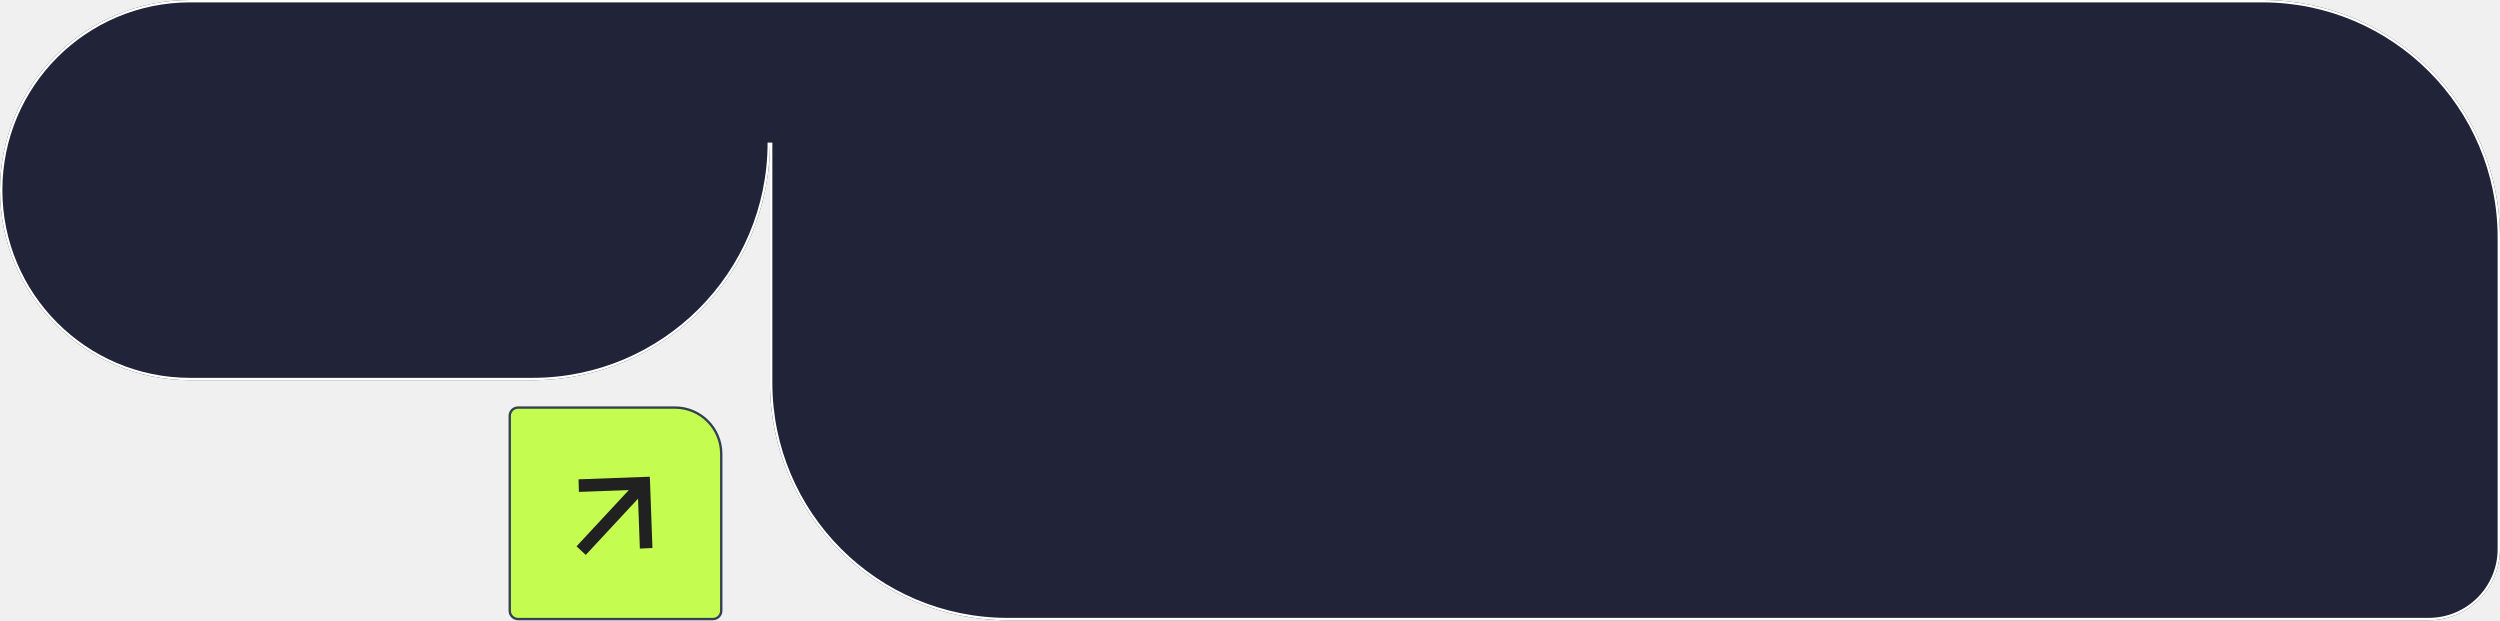
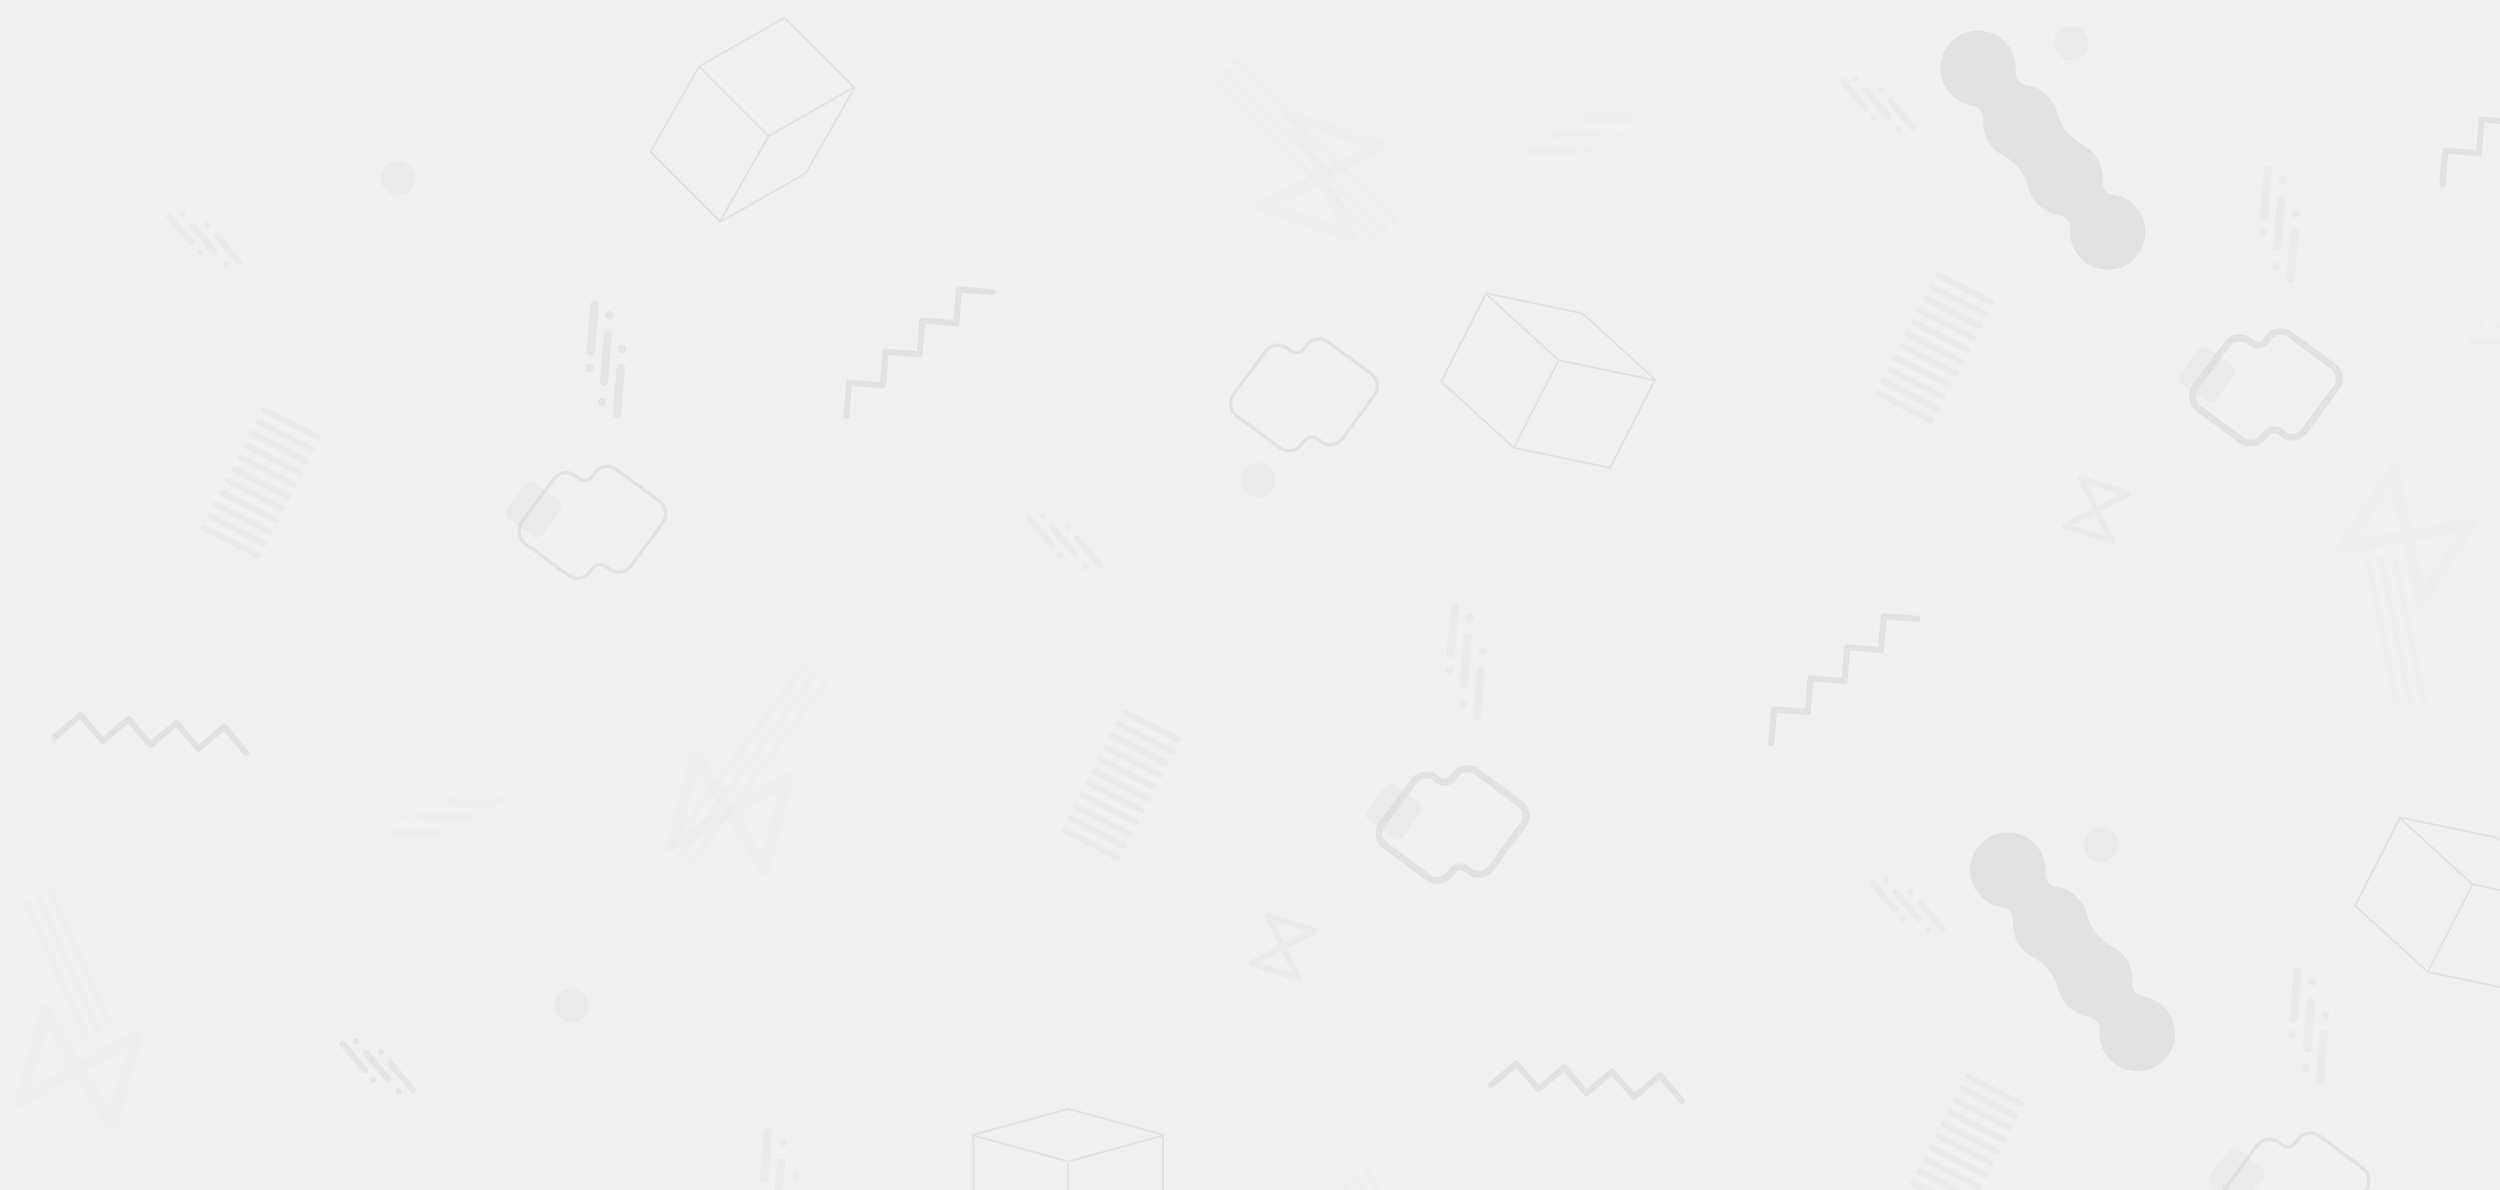
- <svg xmlns="http://www.w3.org/2000/svg" width="1052" height="261" viewBox="0 0 1052 261" fill="none">
-   <mask id="path-1-inside-1_1105_2536" fill="white">
-     <path fill-rule="evenodd" clip-rule="evenodd" d="M80 0C35.817 0 0 35.817 0 80C0 124.183 35.817 160 80 160H224C279.228 160 324 115.228 324 60V161C324 216.228 368.772 261 424 261H1022C1038.57 261 1052 247.569 1052 231V100C1052 44.772 1007.23 0 952 0H324H80Z" />
-   </mask>
-   <path fill-rule="evenodd" clip-rule="evenodd" d="M80 0C35.817 0 0 35.817 0 80C0 124.183 35.817 160 80 160H224C279.228 160 324 115.228 324 60V161C324 216.228 368.772 261 424 261H1022C1038.57 261 1052 247.569 1052 231V100C1052 44.772 1007.23 0 952 0H324H80Z" fill="#212439" />
-   <path d="M1 80C1 36.37 36.37 1 80 1V-1C35.265 -1 -1 35.265 -1 80H1ZM80 159C36.37 159 1 123.63 1 80H-1C-1 124.735 35.265 161 80 161V159ZM224 159H80V161H224V159ZM323 60C323 114.676 278.676 159 224 159V161C279.781 161 325 115.781 325 60H323ZM325 161V60H323V161H325ZM424 260C369.324 260 325 215.676 325 161H323C323 216.781 368.219 262 424 262V260ZM1022 260H424V262H1022V260ZM1051 231C1051 247.016 1038.02 260 1022 260V262C1039.12 262 1053 248.121 1053 231H1051ZM1051 100V231H1053V100H1051ZM952 1C1006.68 1 1051 45.324 1051 100H1053C1053 44.219 1007.78 -1 952 -1V1ZM324 1H952V-1H324V1ZM80 1H324V-1H80V1Z" fill="white" mask="url(#path-1-inside-1_1105_2536)" />
-   <path d="M218 260.5C216.067 260.5 214.5 258.933 214.5 257V175C214.5 173.067 216.067 171.5 218 171.5H284C294.77 171.5 303.5 180.23 303.5 191V257C303.5 258.933 301.933 260.5 300 260.5H218Z" fill="#C4FC50" stroke="#333F52" />
-   <path d="M243.45 201.699L273.45 200.599L274.55 230.599L269.255 230.841L268.485 209.841L246.494 233.506L242.606 229.893L264.597 206.228L243.597 206.998L243.45 201.699Z" fill="#212121" />
+ <svg xmlns="http://www.w3.org/2000/svg" width="1440" height="685" fill="none">
+   <g clip-path="url(#a)">
+     <mask id="b" width="1512" height="851" x="0" y="0" maskUnits="userSpaceOnUse" style="mask-type:luminance">
+       <path fill="#fff" d="M0 0h1512v850.5H0V0Z" />
+     </mask>
+     <g fill="#0F1B1B" fill-opacity=".07" mask="url(#b)">
+       <path d="m571.964 166.567-19.439-1.589a1.747 1.747 0 0 0-1.288.421 1.742 1.742 0 0 0-.625 1.203l-1.449 17.709-17.709-1.448a1.744 1.744 0 0 0-1.288.422c-.349.29-.586.714-.625 1.202l-1.451 17.744-17.744-1.451a1.744 1.744 0 0 0-1.288.422 1.75 1.75 0 0 0-.626 1.202l-1.448 17.709-17.71-1.448a1.743 1.743 0 0 0-1.287.422 1.74 1.74 0 0 0-.625 1.202l-1.59 19.44a1.752 1.752 0 1 0 3.493.286l1.448-17.716 17.716 1.449a1.75 1.75 0 0 0 1.285-.419c.346-.29.582-.713.622-1.2l1.448-17.715 17.716 1.448c.495.041.957-.131 1.302-.436.357-.291.601-.718.642-1.214l1.449-17.715 17.715 1.449a1.75 1.75 0 0 0 1.285-.419c.346-.291.582-.714.622-1.2l1.448-17.715 17.716 1.448a1.752 1.752 0 1 0 .285-3.493ZM1491.23 32.945l-19.44-1.59c-.48-.04-.94.126-1.28.422-.35.29-.59.714-.63 1.202l-1.45 17.71-17.71-1.448c-.49-.04-.94.125-1.29.422-.34.29-.58.714-.62 1.202l-1.45 17.744-17.75-1.451c-.48-.04-.94.125-1.28.421-.35.29-.59.715-.63 1.202l-1.45 17.71-17.71-1.448c-.48-.04-.94.125-1.28.422-.35.29-.59.714-.63 1.202l-1.59 19.44a1.752 1.752 0 1 0 3.49.285l1.45-17.715 17.72 1.448c.48.04.94-.123 1.28-.418.35-.29.58-.714.62-1.2l1.45-17.716 17.72 1.45c.49.04.96-.132 1.3-.437.36-.291.6-.719.64-1.214l1.45-17.715 17.72 1.448c.48.04.94-.124 1.28-.419.35-.29.58-.713.62-1.2l1.45-17.715 17.72 1.449a1.753 1.753 0 1 0 .28-3.493ZM1104.69 354.741l-19.44-1.589c-.49-.04-.94.125-1.29.422-.35.29-.58.714-.62 1.202l-1.45 17.709-17.71-1.448c-.49-.04-.94.125-1.29.422-.35.29-.58.714-.62 1.202l-1.45 17.744-17.75-1.451c-.49-.04-.94.125-1.29.422-.34.29-.58.714-.62 1.202l-1.45 17.709-17.71-1.448c-.49-.04-.94.125-1.29.422-.35.291-.58.715-.62 1.202l-1.59 19.44a1.751 1.751 0 1 0 3.49.286l1.45-17.716 17.71 1.449c.49.04.95-.124 1.29-.419.35-.29.58-.713.62-1.2l1.45-17.715 17.72 1.448c.49.041.95-.131 1.3-.436.35-.291.6-.718.64-1.214l1.45-17.715 17.71 1.449c.49.039.95-.124 1.29-.419.35-.291.58-.714.62-1.2l1.45-17.715 17.71 1.448c.97.079 1.82-.639 1.89-1.603a1.745 1.745 0 0 0-1.6-1.89ZM143.153 432.413l-12.622-14.87a1.744 1.744 0 0 0-1.209-.612 1.748 1.748 0 0 0-1.292.407l-13.547 11.499-11.498-13.547a1.746 1.746 0 0 0-1.209-.612 1.744 1.744 0 0 0-1.292.408l-13.573 11.521-11.521-13.573a1.75 1.75 0 0 0-1.209-.613 1.748 1.748 0 0 0-1.292.408l-13.547 11.499-11.498-13.547a1.747 1.747 0 0 0-1.209-.612 1.744 1.744 0 0 0-1.292.408l-14.87 12.622a1.751 1.751 0 1 0 2.268 2.671l13.55-11.502 11.503 13.551c.316.372.754.579 1.205.612a1.74 1.74 0 0 0 1.288-.408l13.55-11.502 11.504 13.551c.32.378.769.584 1.228.612a1.75 1.75 0 0 0 1.313-.404l13.551-11.503 11.502 13.551c.316.372.754.579 1.205.613.451.039.916-.093 1.288-.409l13.551-11.502 11.503 13.551a1.752 1.752 0 0 0 2.671-2.268ZM970.159 633.084l-12.622-14.87a1.743 1.743 0 0 0-1.209-.613 1.745 1.745 0 0 0-1.292.408l-13.547 11.499-11.498-13.547a1.746 1.746 0 0 0-1.209-.612 1.744 1.744 0 0 0-1.292.408l-13.573 11.52-11.521-13.573a1.752 1.752 0 0 0-1.209-.612 1.744 1.744 0 0 0-1.292.408l-13.547 11.499-11.498-13.547a1.746 1.746 0 0 0-1.209-.612 1.747 1.747 0 0 0-1.292.407l-14.87 12.622a1.752 1.752 0 1 0 2.267 2.672l13.551-11.502L884.8 628.59c.316.372.754.579 1.204.612a1.75 1.75 0 0 0 1.289-.408l13.551-11.503 11.502 13.551c.322.379.77.584 1.229.612.459.048.934-.082 1.313-.404l13.55-11.502 11.503 13.551c.316.372.754.578 1.205.612.45.04.916-.092 1.288-.408l13.551-11.503 11.502 13.552a1.752 1.752 0 0 0 2.672-2.268Z" />
+     </g>
+     <mask id="c" width="1512" height="851" x="0" y="0" maskUnits="userSpaceOnUse" style="mask-type:luminance">
+       <path fill="#fff" d="M0 0h1512v850.5H0V0Z" />
+     </mask>
+     <g fill="#EAEAEA" fill-opacity=".25" mask="url(#c)">
+       <path d="m701.696 44.522 92.228 92.227a1.809 1.809 0 1 1-2.559 2.559l-92.227-92.227a1.809 1.809 0 1 1 2.558-2.56ZM707.099 39.119l92.227 92.227a1.809 1.809 0 1 1-2.559 2.559L704.54 41.678a1.809 1.809 0 1 1 2.559-2.56ZM712.502 33.717l92.227 92.227a1.809 1.809 0 1 1-2.559 2.559l-92.227-92.227a1.809 1.809 0 1 1 2.559-2.56Z" />
+       <path d="m736.132 118.202 23.484-11.908 11.908 23.484-35.392-11.576Zm50.388-33.564-23.483 11.908-11.909-23.484 35.392 11.576Zm-5.024 51.98c.052-.161.078-.324.106-.486.01-.056.03-.111.037-.168.013-.104.005-.206.009-.31.004-.122.015-.243.005-.366-.005-.058-.021-.113-.029-.171a3.372 3.372 0 0 0-.327-1.107l-15.77-31.1L796.5 87.204a3.39 3.39 0 0 0 2.182-2.167 3.401 3.401 0 0 0-2.175-4.29l-51.06-16.7a3.401 3.401 0 0 0-4.29 2.175c-.053.161-.079.324-.107.486-.01.056-.03.11-.037.168-.012.104-.005.206-.008.31-.004.122-.015.243-.006.366.005.058.022.113.029.17.048.377.146.751.328 1.108l15.77 31.1-30.973 15.706a3.384 3.384 0 0 0-2.182 2.167 3.401 3.401 0 0 0 2.175 4.29l51.06 16.7a3.401 3.401 0 0 0 4.29-2.175ZM438.691 491.844l-13.208-22.778 22.779-13.207-9.571 35.985Zm-36.34-48.425 13.207 22.778-22.778 13.208 9.571-35.986Zm52.18 2.1c-.164-.044-.327-.06-.491-.079-.057-.007-.112-.024-.169-.027-.105-.007-.207.005-.31.008-.123.003-.244-.001-.366.015-.058.008-.112.028-.169.039a3.356 3.356 0 0 0-1.087.389l-30.166 17.491-17.419-30.044a3.39 3.39 0 0 0-2.287-2.057 3.402 3.402 0 0 0-4.161 2.413l-13.808 51.917a3.401 3.401 0 0 0 2.412 4.161c.164.043.328.06.491.079.058.006.113.023.17.027.104.006.206-.006.31-.009.122-.003.244.001.366-.015.058-.008.112-.027.169-.038.372-.069.74-.189 1.087-.389l30.166-17.491 17.419 30.043a3.389 3.389 0 0 0 2.286 2.057 3.402 3.402 0 0 0 4.162-2.413l13.808-51.916a3.4 3.4 0 0 0-2.413-4.161Z" />
+       <path d="m395.514 497.02 78.02-104.521a1.809 1.809 0 1 1 2.9 2.165l-78.019 104.521a1.81 1.81 0 0 1-2.901-2.165ZM389.392 492.45l78.02-104.521a1.809 1.809 0 1 1 2.9 2.164l-78.02 104.522a1.81 1.81 0 0 1-2.9-2.165ZM383.269 487.88l78.019-104.522a1.81 1.81 0 0 1 2.901 2.165l-78.02 104.521a1.81 1.81 0 0 1-2.9-2.164ZM845.776 791.545l-59.409-116.114a1.81 1.81 0 0 1 3.222-1.648l59.409 116.113a1.81 1.81 0 0 1-3.222 1.649ZM838.974 795.025l-59.409-116.114a1.81 1.81 0 0 1 3.222-1.648l59.409 116.113a1.81 1.81 0 0 1-3.222 1.649ZM832.172 798.505l-59.409-116.114a1.81 1.81 0 0 1 3.222-1.648l59.409 116.113a1.81 1.81 0 1 1-3.222 1.649ZM1396.01 337.566l-5.27-25.797 25.8-5.272-20.53 31.069Zm-19.04-57.472 5.28 25.797-25.8 5.272 20.52-31.069Zm48.8 18.596c-.14-.094-.29-.161-.44-.231-.05-.025-.1-.058-.15-.08-.1-.04-.2-.06-.3-.091-.11-.035-.23-.078-.35-.102-.05-.011-.11-.009-.17-.017a3.35 3.35 0 0 0-1.15.023l-34.17 6.982-6.95-34.025a3.384 3.384 0 0 0-1.51-2.677 3.41 3.41 0 0 0-4.72.962l-29.61 44.824a3.406 3.406 0 0 0 .97 4.713c.14.093.29.161.44.231.05.024.09.058.15.079.09.04.2.06.29.091.12.036.24.079.36.102.05.011.11.01.17.017.37.053.76.058 1.15-.022l34.17-6.982 6.95 34.024a3.386 3.386 0 0 0 1.51 2.678 3.41 3.41 0 0 0 4.72-.963l29.61-44.824a3.405 3.405 0 0 0-.97-4.712Z" />
+       <path d="m1394.09 404.593-16.88-83.709c-.2-.979.43-1.933 1.41-2.131.98-.198 1.94.436 2.14 1.416l16.88 83.709c.19.979-.44 1.934-1.42 2.131a1.808 1.808 0 0 1-2.13-1.416ZM1386.6 406.104l-16.88-83.709c-.2-.98.43-1.934 1.41-2.132a1.82 1.82 0 0 1 2.14 1.416l16.88 83.709a1.81 1.81 0 0 1-3.55.716ZM1379.11 407.614l-16.88-83.709a1.81 1.81 0 0 1 1.41-2.131c.98-.198 1.94.436 2.14 1.416l16.88 83.708c.19.98-.44 1.935-1.42 2.132a1.81 1.81 0 0 1-2.13-1.416ZM63.426 639.719 50.219 616.94l22.778-13.207-9.571 35.986Zm-36.34-48.426 13.208 22.779-22.779 13.207 9.571-35.986Zm52.18 2.1c-.163-.043-.327-.06-.49-.079-.058-.007-.113-.023-.17-.027-.105-.007-.207.006-.31.009-.122.003-.244-.002-.366.015-.058.008-.112.028-.169.038-.372.07-.74.188-1.087.389l-30.166 17.491-17.42-30.043a3.388 3.388 0 0 0-2.286-2.057 3.4 3.4 0 0 0-4.16 2.412l-13.81 51.917a3.401 3.401 0 0 0 2.414 4.161c.164.044.327.061.49.079.058.007.113.024.17.028.105.006.207-.006.31-.009.122-.003.244.001.366-.015.058-.008.112-.028.17-.039.372-.069.74-.188 1.086-.389l30.166-17.49 17.42 30.042a3.386 3.386 0 0 0 2.286 2.057 3.4 3.4 0 0 0 4.16-2.412l13.81-51.917a3.401 3.401 0 0 0-2.414-4.161Z" />
+       <path d="m61.913 591.49-34.501-77.186a1.81 1.81 0 0 1 3.304-1.477l34.501 77.186a1.81 1.81 0 1 1-3.303 1.477ZM54.938 594.608l-34.502-77.186a1.81 1.81 0 1 1 3.304-1.477l34.502 77.186a1.81 1.81 0 1 1-3.304 1.477ZM47.963 597.726 13.462 520.54a1.81 1.81 0 1 1 3.304-1.477l34.501 77.186a1.81 1.81 0 0 1-3.304 1.477Z" />
+     </g>
+     <mask id="d" width="1512" height="851" x="0" y="0" maskUnits="userSpaceOnUse" style="mask-type:luminance">
+       <path fill="#fff" d="M0 0h1512v850.5H0V0Z" />
+     </mask>
+     <g fill="#0F1B1B" fill-opacity=".07" mask="url(#d)">
+       <path d="m927.105 268.85-54.323-11.312 25.264-49.426 54.323 11.313-25.264 49.425Zm-29.101-61.877-40.787-37.225 54.061 11.258 40.787 37.225-54.061-11.258Zm-26.209 50.062-40.988-37.408 25.265-49.426 40.988 37.409-25.265 49.425Zm81.901-37.778.008-.021a.46.46 0 0 0 .027-.087l.002-.006.001-.011c.003-.016.007-.032.009-.049.013-.012.027-.021.039-.034a.555.555 0 0 0-.036-.783l-41.832-38.178c-.013-.012-.028-.021-.042-.031a.392.392 0 0 0-.032-.025.838.838 0 0 0-.102-.052l-.039-.012c-.017-.005-.033-.012-.05-.016l-55.446-11.546a.552.552 0 0 0-.654.429c-.004.018-.004.036-.006.054l-.02.02c-.007.008-.016.013-.023.021l-.009.012a.56.56 0 0 0-.036.049.586.586 0 0 0-.03.045c-.002.006-.006.01-.009.015l-25.778 50.429c-.004.007-.005.015-.009.023a.553.553 0 0 0 .12.657l41.832 38.178c.006.006.014.01.021.016l.027.021.026.019.035.021.016.01.017.006c.011.006.023.01.034.015l.027.009.046.014.016.005 55.445 11.546a.55.55 0 0 0 .592-.27c.008-.013.018-.024.025-.038l25.777-50.429c.005-.008.007-.017.011-.026ZM375.314 87.365l27.483-48.204 39.25 39.25-27.483 48.204-39.25-39.25Zm67.83-8.643 47.971-27.35-27.35 47.97-47.971 27.351 27.35-47.971Zm-39.565-40.345 48.207-27.485 39.251 39.25-48.208 27.485-39.25-39.25Zm10.736 89.552.018.014c.024.02.048.038.074.053l.005.003.01.005.044.023.021.048c.152.266.49.358.756.207l49.2-28.051c.016-.009.028-.02.042-.03a.472.472 0 0 0 .076-.063c.013-.014.026-.027.038-.042a.343.343 0 0 0 .024-.033c.01-.015.022-.027.03-.043l28.052-49.2a.554.554 0 0 0-.208-.755c-.015-.009-.033-.014-.049-.022a.248.248 0 0 0-.014-.025c-.004-.01-.007-.02-.012-.029l-.009-.012c-.01-.017-.023-.033-.035-.05a.54.54 0 0 0-.034-.041l-.011-.014-40.047-40.047-.02-.016a.551.551 0 0 0-.661-.088l-49.2 28.05-.022.016-.028.019a.544.544 0 0 0-.057.047l-.014.011-.012.014a.887.887 0 0 0-.024.028l-.017.023a.703.703 0 0 0-.028.04l-.009.013-28.051 49.2a.552.552 0 0 0 .075.647l.028.035 40.048 40.047c.006.007.014.011.021.018ZM1453.53 570.78l-54.32-11.313 25.26-49.425 54.33 11.312-25.27 49.426Zm-29.1-61.878-40.79-37.225 54.06 11.258 40.79 37.225-54.06-11.258Zm-26.21 50.062-40.99-37.408 25.27-49.425 40.99 37.408-25.27 49.425Zm81.9-37.777c.01-.007.01-.014.01-.022l.03-.087v-.016c0-.016.01-.033.01-.049.01-.012.03-.022.04-.035a.555.555 0 0 0-.04-.782l-41.83-38.179c-.01-.012-.03-.021-.04-.031l-.03-.024c-.02-.011-.04-.02-.05-.028a.75.75 0 0 0-.09-.036l-.05-.016-55.45-11.547a.548.548 0 0 0-.65.429c-.01.018-.01.036-.01.055-.01.006-.01.013-.02.02-.01.007-.02.013-.02.021-.01.003-.01.008-.01.012-.01.015-.03.032-.04.049l-.03.045c0 .005 0 .009-.01.014l-25.77 50.429c-.01.008-.01.016-.01.023a.547.547 0 0 0 .12.657l41.83 38.179c0 .006.01.01.02.016a.52.52 0 0 0 .03.02c0 .006.01.013.02.019.01.008.03.014.04.021 0 .003.01.007.01.01l.02.007.03.014.03.01c.02.005.03.01.05.013l.01.005 55.45 11.547c.24.05.48-.067.59-.27l.03-.039 25.77-50.428c.01-.009.01-.018.01-.026ZM669.337 710.286l-53.519 14.652V669.43l53.519-14.652v55.508Zm-54.075-41.851-53.26-14.582 53.26-14.581 53.26 14.581-53.26 14.582Zm-.551 56.505-53.523-14.653v-55.508l53.523 14.653v55.508Zm55.731-70.915-.003-.023a.445.445 0 0 0-.015-.09l-.001-.005-.004-.01a.336.336 0 0 0-.014-.048c.006-.017.013-.032.018-.049a.553.553 0 0 0-.387-.68l-54.625-14.955c-.018-.005-.034-.006-.052-.009l-.04-.007c-.019-.002-.038-.002-.057-.002-.019 0-.038 0-.058.002l-.04.007c-.017.003-.034.004-.051.009l-54.625 14.955a.554.554 0 0 0-.388.68c.005.018.013.034.02.05-.004.01-.005.019-.009.028l-.011.029-.002.015a.395.395 0 0 0-.01.06.478.478 0 0 0-.006.053l-.001.018v56.635l.002.024c.002.242.16.464.405.531l54.625 14.955.027.004a.19.19 0 0 0 .033.006l.031.005.041.003.019.002.018-.002c.012-.001.025-.001.037-.003l.028-.003a.678.678 0 0 0 .048-.01l.016-.002 54.624-14.955a.553.553 0 0 0 .405-.51c.001-.015.004-.03.004-.045v-56.635l-.002-.028Z" />
+     </g>
+     <mask id="e" width="1512" height="851" x="0" y="0" maskUnits="userSpaceOnUse" style="mask-type:luminance">
+       <path fill="#fff" d="M0 0h1512v850.5H0V0Z" />
+     </mask>
+     <g fill="#EAEAEA" fill-opacity=".25" mask="url(#e)">
+       <path d="M913.131 66.253h27.64c.999 0 1.809.81 1.809 1.81v1.141c0 1-.81 1.81-1.809 1.81h-27.64a1.81 1.81 0 0 1-1.809-1.81v-1.141c0-1 .81-1.81 1.809-1.81ZM895.146 75.246h27.639c.999 0 1.809.81 1.809 1.81v1.141c0 1-.81 1.81-1.809 1.81h-27.639c-1 0-1.81-.81-1.81-1.81v-1.141c0-1 .81-1.81 1.81-1.81ZM878.483 84.239h27.639c.999 0 1.809.81 1.809 1.81v1.141c0 1-.81 1.81-1.809 1.81h-27.639c-1 0-1.81-.81-1.81-1.81V86.05c0-1 .81-1.81 1.81-1.81ZM931.769 77.627a2.38 2.38 0 1 1 4.76-.001 2.38 2.38 0 0 1-4.76.001ZM912.813 86.62a2.38 2.38 0 1 1 4.762 0 2.38 2.38 0 0 1-4.762 0ZM900.301 68.634a2.38 2.38 0 1 1 4.762 0 2.38 2.38 0 0 1-4.762 0ZM881.61 77.627a2.38 2.38 0 1 1 4.762 0 2.38 2.38 0 0 1-4.762 0ZM1440.05 185.574h27.64c1 0 1.81.81 1.81 1.81v1.142a1.81 1.81 0 0 1-1.81 1.809h-27.64c-1 0-1.81-.81-1.81-1.809v-1.142c0-.999.81-1.81 1.81-1.81ZM1423.39 194.567h27.64c1 0 1.81.81 1.81 1.81v1.141c0 1-.81 1.81-1.81 1.81h-27.64c-1 0-1.81-.81-1.81-1.81v-1.141c0-1 .81-1.81 1.81-1.81ZM1426.52 187.955a2.377 2.377 0 0 1 2.38-2.381c1.31 0 2.38 1.066 2.38 2.381a2.383 2.383 0 0 1-2.38 2.381 2.377 2.377 0 0 1-2.38-2.381ZM260.492 458.95h27.639a1.81 1.81 0 0 1 1.809 1.81v1.142a1.81 1.81 0 0 1-1.809 1.809h-27.639c-1 0-1.81-.81-1.81-1.809v-1.142c0-.999.81-1.81 1.81-1.81ZM242.506 467.943h27.64c.999 0 1.809.81 1.809 1.81v1.141c0 1-.81 1.81-1.809 1.81h-27.64a1.81 1.81 0 0 1-1.809-1.81v-1.141c0-1 .81-1.81 1.809-1.81ZM225.843 476.936h27.64c.999 0 1.809.81 1.809 1.809v1.142c0 1-.81 1.81-1.809 1.81h-27.64a1.81 1.81 0 0 1-1.809-1.81v-1.142c0-.999.81-1.809 1.809-1.809ZM279.129 470.323a2.38 2.38 0 1 1 4.762.002 2.38 2.38 0 0 1-4.762-.002ZM260.174 479.316a2.38 2.38 0 1 1 4.76 0 2.38 2.38 0 0 1-4.76 0ZM247.662 461.331a2.38 2.38 0 1 1 4.762 0 2.38 2.38 0 0 1-4.762 0ZM228.971 470.323a2.38 2.38 0 1 1 4.761.001 2.38 2.38 0 0 1-4.761-.001Z" />
+     </g>
+     <mask id="f" width="1512" height="851" x="0" y="0" maskUnits="userSpaceOnUse" style="mask-type:luminance">
+       <path fill="#fff" d="M0 0h1512v850.5H0V0Z" />
+     </mask>
+     <g mask="url(#f)">
+       <path fill="#D9D9D9" fill-opacity=".25" d="M182.342 253.541 151.547 237.8a1.81 1.81 0 1 1 1.648-3.222l30.794 15.741a1.81 1.81 0 1 1-1.647 3.222ZM178.864 260.344l-30.794-15.741a1.81 1.81 0 1 1 1.647-3.222l30.795 15.741a1.81 1.81 0 1 1-1.648 3.222ZM175.387 267.148l-30.794-15.742a1.808 1.808 0 1 1 1.647-3.222l30.795 15.741a1.81 1.81 0 1 1-1.648 3.223ZM171.91 273.951l-30.795-15.742a1.81 1.81 0 0 1 1.648-3.222l30.794 15.741a1.81 1.81 0 1 1-1.647 3.223ZM168.432 280.754l-30.794-15.742a1.808 1.808 0 1 1 1.647-3.222l30.795 15.741a1.81 1.81 0 1 1-1.648 3.223ZM164.955 287.557l-30.795-15.741a1.81 1.81 0 0 1 1.647-3.223l30.795 15.742a1.81 1.81 0 1 1-1.647 3.222ZM161.477 294.36l-30.795-15.741a1.81 1.81 0 0 1 1.648-3.223l30.795 15.741a1.81 1.81 0 0 1-1.648 3.223ZM158 301.163l-30.795-15.741a1.81 1.81 0 0 1 1.647-3.223l30.795 15.742a1.81 1.81 0 0 1-1.647 3.222ZM154.522 307.966l-30.795-15.741a1.81 1.81 0 0 1 1.648-3.222l30.795 15.741a1.81 1.81 0 1 1-1.648 3.222ZM151.045 314.77l-30.795-15.742a1.81 1.81 0 0 1 1.647-3.222l30.795 15.741a1.81 1.81 0 0 1-1.647 3.223ZM147.567 321.573l-30.795-15.742a1.81 1.81 0 1 1 1.648-3.222l30.795 15.741a1.81 1.81 0 0 1-1.648 3.223ZM126.339 134.738l13.035 15.357a1.81 1.81 0 0 1-2.76 2.342L123.58 137.08a1.81 1.81 0 1 1 2.759-2.342ZM112.279 128.738l13.035 15.357a1.809 1.809 0 1 1-2.759 2.342L109.52 131.08a1.81 1.81 0 1 1 2.759-2.342ZM98.87 123.505l13.035 15.356a1.81 1.81 0 0 1-2.759 2.342l-13.035-15.356a1.81 1.81 0 1 1 2.759-2.342ZM128.635 150.803a1.809 1.809 0 1 1 2.342 2.759 1.81 1.81 0 1 1-2.342-2.759ZM114.098 144.241a1.81 1.81 0 1 1 2.34 2.76 1.81 1.81 0 0 1-2.34-2.76ZM118.366 128.142a1.81 1.81 0 1 1 2.342 2.762 1.81 1.81 0 0 1-2.342-2.762ZM103.96 121.734a1.81 1.81 0 1 1 2.343 2.759 1.81 1.81 0 0 1-2.343-2.759Z" />
+       <path fill="#8E8790" fill-opacity=".12" d="m359.942 211.526-2.252 27.547a1.81 1.81 0 0 1-1.951 1.656l-1.138-.093a1.809 1.809 0 0 1-1.656-1.951l2.252-27.547a1.81 1.81 0 0 1 1.951-1.656l1.138.093a1.809 1.809 0 0 1 1.656 1.951ZM352.445 192.868l-2.252 27.547a1.81 1.81 0 0 1-1.951 1.656l-1.138-.093a1.809 1.809 0 0 1-1.656-1.951l2.252-27.547a1.809 1.809 0 0 1 1.951-1.656l1.138.092a1.81 1.81 0 0 1 1.656 1.952ZM344.841 175.527l-2.253 27.547a1.809 1.809 0 0 1-1.951 1.656l-1.138-.093a1.81 1.81 0 0 1-1.656-1.951l2.253-27.547a1.809 1.809 0 0 1 1.951-1.656l1.138.093a1.81 1.81 0 0 1 1.656 1.951ZM347.088 229.175a2.38 2.38 0 1 1-.386 4.744 2.38 2.38 0 0 1 .386-4.744ZM339.67 209.55a2.38 2.38 0 1 1-.386 4.744 2.38 2.38 0 0 1 .386-4.744ZM358.616 198.545a2.38 2.38 0 1 1-.388 4.744 2.38 2.38 0 0 1 .388-4.744ZM351.176 179.183a2.381 2.381 0 1 1-.388 4.746 2.381 2.381 0 0 1 .388-4.746Z" />
+       <path fill="#D9D9D9" fill-opacity=".25" d="M237.025 96.439c3.404 4.299 2.678 10.544-1.622 13.948-4.299 3.404-10.544 2.678-13.948-1.621-3.405-4.3-2.679-10.545 1.621-13.949s10.545-2.678 13.949 1.622Z" />
+       <path stroke="#0F1B1B" stroke-miterlimit="10" stroke-opacity=".07" stroke-width="2" d="m333.158 275.362-1.814-1.341a8.831 8.831 0 0 0-12.35 1.851l-18.337 24.804a8.83 8.83 0 0 0 1.851 12.349l24.804 18.338a8.829 8.829 0 0 0 12.349-1.851l1.341-1.814a5.925 5.925 0 0 1 8.286-1.242l1.814 1.341a8.83 8.83 0 0 0 12.35-1.851l18.337-24.804a8.829 8.829 0 0 0-1.851-12.349l-24.804-18.337a8.828 8.828 0 0 0-12.349 1.851l-1.341 1.814a5.924 5.924 0 0 1-8.286 1.241Z" />
+       <path fill="#D9D9D9" fill-opacity=".25" d="m322.611 294.447-9.901 13.392a4.38 4.38 0 0 1-6.126.918l-13.392-9.901a4.38 4.38 0 0 1-.918-6.125l9.901-13.392a4.378 4.378 0 0 1 6.125-.919l13.392 9.901a4.38 4.38 0 0 1 .919 6.126ZM725.698 554.469l12.494-6.336 6.336 12.495-18.83-6.159Zm26.809-17.858-12.495 6.336-6.335-12.495 18.83 6.159Zm-2.673 27.656c.027-.086.041-.172.056-.259.005-.03.016-.059.02-.089.006-.055.003-.11.004-.165.002-.065.008-.13.003-.195-.002-.031-.011-.06-.015-.09a1.808 1.808 0 0 0-.174-.59l-8.391-16.546 16.479-8.357c.53-.173.975-.582 1.161-1.153a1.809 1.809 0 0 0-1.157-2.282l-27.166-8.885a1.81 1.81 0 0 0-2.283 1.157 1.7 1.7 0 0 0-.056.258c-.006.031-.016.06-.02.09-.007.055-.003.11-.005.165-.002.065-.008.129-.002.195.002.03.011.06.015.09.025.2.078.4.174.589l8.39 16.547-16.478 8.356a1.806 1.806 0 0 0-.004 3.436l27.166 8.885a1.81 1.81 0 0 0 2.283-1.157ZM677.743 427.584l-30.795-15.742a1.81 1.81 0 0 1 1.648-3.222l30.794 15.741a1.81 1.81 0 1 1-1.647 3.223ZM674.265 434.387l-30.795-15.741a1.81 1.81 0 1 1 1.648-3.223l30.794 15.742a1.81 1.81 0 1 1-1.647 3.222ZM670.787 441.19l-30.794-15.741a1.81 1.81 0 1 1 1.647-3.223l30.794 15.742a1.81 1.81 0 1 1-1.647 3.222ZM667.31 447.993l-30.795-15.741a1.81 1.81 0 0 1 1.647-3.223l30.795 15.742a1.81 1.81 0 1 1-1.647 3.222ZM663.833 454.796l-30.795-15.741a1.81 1.81 0 0 1 1.647-3.222l30.795 15.741a1.81 1.81 0 0 1-1.647 3.222ZM660.355 461.6l-30.795-15.742a1.81 1.81 0 0 1 1.647-3.222l30.795 15.741a1.81 1.81 0 0 1-1.647 3.223ZM656.877 468.403l-30.795-15.742a1.809 1.809 0 1 1 1.648-3.222l30.795 15.741a1.81 1.81 0 0 1-1.648 3.223ZM653.4 475.206l-30.795-15.742a1.809 1.809 0 1 1 1.648-3.222l30.794 15.741a1.81 1.81 0 1 1-1.647 3.223ZM649.922 482.009l-30.795-15.741a1.81 1.81 0 1 1 1.648-3.223l30.795 15.742a1.81 1.81 0 0 1-1.648 3.222ZM646.445 488.812l-30.795-15.741a1.81 1.81 0 1 1 1.647-3.223l30.795 15.742a1.81 1.81 0 0 1-1.647 3.222ZM642.967 495.615l-30.795-15.741a1.81 1.81 0 1 1 1.648-3.222l30.794 15.741a1.81 1.81 0 1 1-1.647 3.222ZM621.739 308.78l13.035 15.357a1.81 1.81 0 0 1-2.76 2.342l-13.034-15.357a1.809 1.809 0 1 1 2.759-2.342ZM607.679 302.781l13.036 15.357a1.81 1.81 0 0 1-2.76 2.342l-13.035-15.357a1.81 1.81 0 0 1 2.759-2.342ZM594.27 297.548l13.035 15.356a1.81 1.81 0 1 1-2.759 2.342l-13.035-15.356a1.81 1.81 0 0 1 2.759-2.342ZM624.035 324.846a1.81 1.81 0 1 1 2.342 2.76 1.81 1.81 0 0 1-2.342-2.76ZM609.498 318.284a1.81 1.81 0 1 1 2.342 2.76 1.81 1.81 0 0 1-2.342-2.76ZM613.766 302.185a1.81 1.81 0 1 1 2.343 2.761 1.81 1.81 0 0 1-2.343-2.761ZM599.36 295.776a1.81 1.81 0 1 1 2.342 2.76 1.81 1.81 0 0 1-2.342-2.76ZM855.343 385.569l-2.253 27.547a1.81 1.81 0 0 1-1.951 1.656l-1.138-.093a1.809 1.809 0 0 1-1.656-1.951l2.253-27.547a1.809 1.809 0 0 1 1.951-1.656l1.138.093a1.81 1.81 0 0 1 1.656 1.951ZM847.846 366.91l-2.253 27.547a1.81 1.81 0 0 1-1.951 1.656l-1.138-.093a1.809 1.809 0 0 1-1.656-1.951l2.253-27.547a1.81 1.81 0 0 1 1.951-1.656l1.138.093a1.81 1.81 0 0 1 1.656 1.951ZM840.241 349.57l-2.252 27.547a1.81 1.81 0 0 1-1.952 1.656l-1.137-.093a1.81 1.81 0 0 1-1.657-1.951l2.253-27.547a1.81 1.81 0 0 1 1.951-1.656l1.138.093a1.808 1.808 0 0 1 1.656 1.951ZM842.489 403.217a2.38 2.38 0 1 1-.389 4.745 2.38 2.38 0 0 1 .389-4.745ZM835.071 383.592a2.38 2.38 0 1 1-.389 4.745 2.38 2.38 0 0 1 .389-4.745ZM854.016 372.587a2.38 2.38 0 1 1-.387 4.745 2.38 2.38 0 0 1 .387-4.745ZM846.576 353.226a2.38 2.38 0 1 1-.386 4.744 2.38 2.38 0 0 1 .386-4.744ZM732.425 270.481c3.404 4.3 2.678 10.545-1.621 13.949-4.3 3.404-10.545 2.678-13.949-1.622-3.404-4.299-2.678-10.545 1.622-13.948 4.299-3.404 10.544-2.679 13.948 1.621Z" />
+       <path stroke="#0F1B1B" stroke-miterlimit="10" stroke-opacity=".07" stroke-width="4" d="m828.559 449.405-1.814-1.341a8.83 8.83 0 0 0-12.349 1.851l-18.338 24.804a8.83 8.83 0 0 0 1.851 12.349l24.804 18.338a8.83 8.83 0 0 0 12.349-1.851l1.341-1.814a5.925 5.925 0 0 1 8.286-1.242l1.814 1.341a8.83 8.83 0 0 0 12.35-1.851l18.337-24.804a8.831 8.831 0 0 0-1.851-12.35l-24.804-18.337a8.83 8.83 0 0 0-12.349 1.851l-1.341 1.814a5.925 5.925 0 0 1-8.286 1.242Z" />
+       <path fill="#D9D9D9" fill-opacity=".25" d="m818.011 468.49-9.9 13.392a4.38 4.38 0 0 1-6.126.918l-13.392-9.901a4.38 4.38 0 0 1-.918-6.125l9.9-13.393a4.38 4.38 0 0 1 6.126-.918l13.392 9.901a4.38 4.38 0 0 1 .918 6.126Z" />
+       <path fill="#8E8790" fill-opacity=".12" d="m226.214 611.281 13.035 15.357a1.81 1.81 0 0 1-2.759 2.342l-13.035-15.357a1.809 1.809 0 1 1 2.759-2.342ZM212.155 605.282l13.035 15.356a1.81 1.81 0 0 1-2.76 2.342l-13.034-15.356a1.81 1.81 0 1 1 2.759-2.342ZM198.746 600.048l13.035 15.357a1.81 1.81 0 0 1-2.759 2.342l-13.035-15.357a1.808 1.808 0 1 1 2.759-2.342ZM228.511 627.347a1.809 1.809 0 1 1 2.342 2.759 1.81 1.81 0 1 1-2.342-2.759ZM213.974 620.785a1.81 1.81 0 1 1 2.342 2.76 1.81 1.81 0 0 1-2.342-2.76ZM218.242 604.686a1.81 1.81 0 1 1 2.343 2.761 1.81 1.81 0 0 1-2.343-2.761ZM203.836 598.277a1.81 1.81 0 1 1 2.342 2.76 1.81 1.81 0 0 1-2.342-2.76Z" />
+       <path fill="#D9D9D9" fill-opacity=".25" d="m452.321 669.411-2.252 27.547a1.81 1.81 0 0 1-1.951 1.656l-1.138-.093a1.808 1.808 0 0 1-1.656-1.951l2.252-27.547a1.81 1.81 0 0 1 1.951-1.656l1.138.093a1.809 1.809 0 0 1 1.656 1.951ZM444.717 652.07l-2.253 27.548a1.81 1.81 0 0 1-1.951 1.656l-1.138-.093a1.81 1.81 0 0 1-1.656-1.951l2.253-27.547a1.81 1.81 0 0 1 1.951-1.657l1.138.093a1.81 1.81 0 0 1 1.656 1.951ZM458.491 675.088a2.38 2.38 0 1 1-.387 4.745 2.38 2.38 0 0 1 .387-4.745ZM451.052 655.727a2.38 2.38 0 1 1-.388 4.746 2.38 2.38 0 0 1 .388-4.746ZM336.901 572.982c3.404 4.3 2.678 10.545-1.622 13.949-4.299 3.404-10.544 2.678-13.948-1.622-3.405-4.299-2.679-10.545 1.621-13.949 4.299-3.403 10.545-2.678 13.949 1.622Z" />
+       <path stroke="#0F1B1B" stroke-miterlimit="10" stroke-opacity=".07" stroke-width="2" d="m743.034 201.906-1.814-1.341a8.831 8.831 0 0 0-12.35 1.851l-18.337 24.804a8.831 8.831 0 0 0 1.851 12.35l24.804 18.337a8.83 8.83 0 0 0 12.349-1.851l1.341-1.814a5.925 5.925 0 0 1 8.286-1.242l1.814 1.341a8.83 8.83 0 0 0 12.35-1.851l18.337-24.804a8.829 8.829 0 0 0-1.851-12.349l-24.804-18.338a8.83 8.83 0 0 0-12.349 1.851l-1.341 1.814a5.925 5.925 0 0 1-8.286 1.242Z" />
+       <path fill="#D9D9D9" fill-opacity=".25" d="m1194.21 302.671 12.49-6.335 6.34 12.494-18.83-6.159Zm26.81-17.858-12.5 6.336-6.33-12.494 18.83 6.158Zm-2.68 27.656c.03-.085.05-.172.06-.258.01-.03.02-.059.02-.089.01-.056 0-.111.01-.165v-.195c0-.031-.01-.061-.02-.091-.02-.2-.08-.399-.17-.589l-8.39-16.547 16.48-8.356a1.81 1.81 0 0 0 1.16-1.153c.31-.95-.21-1.972-1.16-2.283l-27.17-8.885a1.81 1.81 0 0 0-2.28 1.158c-.03.085-.04.172-.05.258-.01.03-.02.059-.02.089-.01.055-.01.11-.01.165 0 .065-.01.13 0 .195 0 .031.01.06.01.091.03.2.08.399.18.589l8.39 16.547-16.48 8.356c-.53.173-.97.583-1.16 1.153a1.81 1.81 0 0 0 1.16 2.282l27.16 8.886c.95.31 1.97-.208 2.28-1.158ZM1146.25 175.786l-30.79-15.741a1.815 1.815 0 0 1-.79-2.435 1.818 1.818 0 0 1 2.44-.788l30.79 15.742c.89.455 1.24 1.545.79 2.435a1.816 1.816 0 0 1-2.44.787ZM1142.78 182.589l-30.8-15.741a1.815 1.815 0 0 1-.79-2.435 1.816 1.816 0 0 1 2.44-.787l30.79 15.741c.89.455 1.25 1.545.79 2.435a1.802 1.802 0 0 1-2.43.787ZM1139.3 189.392l-30.8-15.741a1.802 1.802 0 0 1-.78-2.435 1.802 1.802 0 0 1 2.43-.787l30.8 15.741c.89.455 1.24 1.545.78 2.435a1.802 1.802 0 0 1-2.43.787ZM1135.82 196.195l-30.79-15.741a1.806 1.806 0 0 1-.79-2.435 1.802 1.802 0 0 1 2.43-.787l30.8 15.741c.89.455 1.24 1.545.79 2.435a1.816 1.816 0 0 1-2.44.787ZM1132.34 202.999l-30.79-15.742a1.815 1.815 0 0 1-.79-2.435 1.816 1.816 0 0 1 2.44-.787l30.79 15.741c.89.455 1.24 1.545.79 2.435a1.818 1.818 0 0 1-2.44.788ZM1128.87 209.802l-30.8-15.742a1.814 1.814 0 0 1-.79-2.434 1.817 1.817 0 0 1 2.44-.788l30.79 15.741c.89.455 1.25 1.545.79 2.435a1.802 1.802 0 0 1-2.43.788ZM1125.39 216.605l-30.8-15.741a1.802 1.802 0 0 1-.78-2.435 1.802 1.802 0 0 1 2.43-.788l30.8 15.742c.89.454 1.24 1.545.78 2.435a1.803 1.803 0 0 1-2.43.787ZM1121.91 223.408l-30.79-15.741a1.806 1.806 0 0 1-.79-2.435 1.802 1.802 0 0 1 2.43-.788l30.8 15.742c.89.454 1.24 1.545.79 2.435a1.817 1.817 0 0 1-2.44.787ZM1118.43 230.211l-30.79-15.741a1.815 1.815 0 0 1-.79-2.435 1.816 1.816 0 0 1 2.44-.787l30.79 15.741c.89.455 1.24 1.545.79 2.435a1.816 1.816 0 0 1-2.44.787ZM1114.96 237.014l-30.8-15.741a1.815 1.815 0 0 1-.79-2.435 1.818 1.818 0 0 1 2.44-.788l30.79 15.742c.89.455 1.25 1.545.79 2.435a1.802 1.802 0 0 1-2.43.787ZM1111.48 243.817l-30.8-15.741a1.802 1.802 0 0 1-.78-2.435 1.802 1.802 0 0 1 2.43-.787l30.8 15.741c.89.455 1.24 1.545.78 2.435a1.802 1.802 0 0 1-2.43.787ZM1090.25 56.983l13.04 15.356c.64.762.55 1.904-.21 2.55-.77.648-1.91.554-2.55-.208l-13.04-15.356a1.809 1.809 0 1 1 2.76-2.342ZM1076.19 50.983l13.04 15.357a1.809 1.809 0 1 1-2.76 2.342l-13.04-15.357a1.809 1.809 0 1 1 2.76-2.342ZM1062.78 45.75l13.04 15.356c.64.762.55 1.904-.21 2.551-.76.647-1.91.553-2.55-.209l-13.04-15.356a1.818 1.818 0 0 1 .21-2.551 1.81 1.81 0 0 1 2.55.209ZM1092.55 73.048a1.81 1.81 0 0 1 2.55.209c.64.762.55 1.904-.21 2.55-.76.647-1.91.554-2.55-.208a1.8 1.8 0 0 1 .21-2.55ZM1078.01 66.487a1.81 1.81 0 1 1-.21 2.55 1.809 1.809 0 0 1 .21-2.55ZM1082.28 50.387a1.81 1.81 0 1 1-.21 2.55 1.809 1.809 0 0 1 .21-2.55ZM1067.87 43.979a1.808 1.808 0 0 1 2.55.208 1.8 1.8 0 0 1-.21 2.55 1.81 1.81 0 0 1-2.55-.208 1.818 1.818 0 0 1 .21-2.55ZM1323.85 133.771l-2.25 27.547a1.805 1.805 0 0 1-1.95 1.656l-1.14-.093a1.81 1.81 0 0 1-1.65-1.951l2.25-27.547c.08-.996.95-1.738 1.95-1.656l1.14.093c.99.081 1.74.955 1.65 1.951ZM1316.36 115.112l-2.26 27.548a1.806 1.806 0 0 1-1.95 1.656l-1.13-.093c-1-.082-1.74-.956-1.66-1.951l2.25-27.547c.08-.997.96-1.738 1.95-1.657l1.14.093c1 .082 1.74.955 1.66 1.951ZM1308.75 97.772l-2.25 27.547a1.805 1.805 0 0 1-1.95 1.656l-1.14-.093a1.803 1.803 0 0 1-1.65-1.951l2.25-27.547c.08-.996.95-1.737 1.95-1.656l1.14.093a1.81 1.81 0 0 1 1.65 1.951ZM1311 151.419a2.381 2.381 0 1 1-.39 4.746 2.388 2.388 0 0 1-2.18-2.567 2.386 2.386 0 0 1 2.57-2.179ZM1303.58 131.794a2.381 2.381 0 1 1-.39 4.746 2.373 2.373 0 0 1-2.17-2.567 2.371 2.371 0 0 1 2.56-2.179ZM1322.53 120.79a2.386 2.386 0 0 1 2.18 2.566 2.386 2.386 0 0 1-2.57 2.179 2.38 2.38 0 1 1 .39-4.745ZM1315.09 101.428a2.386 2.386 0 0 1 2.18 2.566 2.385 2.385 0 0 1-2.57 2.179 2.38 2.38 0 1 1 .39-4.745Z" />
+       <path fill="#0F1B1B" fill-opacity=".07" d="M1211.03 104.369a21.664 21.664 0 0 0-4.76-15.517c-1.9-2.34-4.2-4.184-6.72-5.51-7.15-3.75-12.5-10.234-14.43-18.071a21.646 21.646 0 0 0-4.06-8.263 21.633 21.633 0 0 0-13.83-7.999c-3.8-.563-6.5-4.033-6.18-7.86a21.683 21.683 0 0 0-4.77-15.443c-7.33-9.04-20.66-10.68-29.95-3.677-9.78 7.371-11.52 21.297-3.97 30.842a21.653 21.653 0 0 0 13.84 8c3.81.564 6.51 3.946 6.18 7.785a21.627 21.627 0 0 0 4.77 15.517 21.372 21.372 0 0 0 6.72 5.51c7.15 3.75 12.49 10.234 14.43 18.071a21.507 21.507 0 0 0 4.06 8.263 21.604 21.604 0 0 0 13.83 7.998c3.8.564 6.49 4.034 6.18 7.86a21.635 21.635 0 0 0 4.77 15.444c7.32 9.04 20.66 10.68 29.95 3.677 9.77-7.371 11.52-21.298 3.96-30.842a21.63 21.63 0 0 0-13.83-7.999 7.246 7.246 0 0 1-6.19-7.786Z" />
+       <path fill="#D9D9D9" fill-opacity=".25" d="M1200.94 18.683c3.4 4.3 2.68 10.545-1.62 13.95-4.3 3.403-10.55 2.677-13.95-1.622-3.41-4.3-2.68-10.545 1.62-13.949 4.3-3.404 10.54-2.678 13.95 1.621Z" />
+       <path stroke="#0F1B1B" stroke-miterlimit="10" stroke-opacity=".07" stroke-width="4" d="m1297.07 197.607-1.81-1.341a8.83 8.83 0 0 0-12.35 1.851l-18.34 24.804a8.83 8.83 0 0 0 1.85 12.35l24.8 18.337a8.83 8.83 0 0 0 12.35-1.851l1.34-1.814a5.93 5.93 0 0 1 8.29-1.242l1.81 1.341a8.829 8.829 0 0 0 12.35-1.851l18.34-24.804a8.83 8.83 0 0 0-1.85-12.349l-24.8-18.338c-3.92-2.899-9.45-2.07-12.35 1.851l-1.34 1.814a5.93 5.93 0 0 1-8.29 1.242Z" />
+       <path fill="#D9D9D9" fill-opacity=".25" d="m1286.52 216.692-9.9 13.392a4.374 4.374 0 0 1-6.12.918l-13.4-9.901a4.38 4.38 0 0 1-.91-6.125l9.9-13.393a4.373 4.373 0 0 1 6.12-.918l13.39 9.901a4.374 4.374 0 0 1 .92 6.126ZM1163.34 637.5l-30.79-15.741a1.806 1.806 0 0 1-.79-2.435 1.802 1.802 0 0 1 2.43-.788l30.8 15.742c.89.454 1.24 1.545.79 2.435a1.817 1.817 0 0 1-2.44.787ZM1159.86 644.303l-30.79-15.741a1.815 1.815 0 0 1-.79-2.435 1.818 1.818 0 0 1 2.44-.788l30.79 15.742c.89.455 1.24 1.545.79 2.435a1.816 1.816 0 0 1-2.44.787ZM1156.39 651.107l-30.8-15.742a1.815 1.815 0 0 1-.79-2.435 1.816 1.816 0 0 1 2.44-.787l30.79 15.741c.89.455 1.25 1.545.79 2.435a1.803 1.803 0 0 1-2.43.788ZM1152.91 657.909l-30.8-15.741a1.802 1.802 0 0 1-.78-2.435 1.802 1.802 0 0 1 2.43-.787l30.8 15.741c.89.455 1.24 1.545.78 2.435a1.802 1.802 0 0 1-2.43.787ZM1149.43 664.713l-30.79-15.742a1.806 1.806 0 0 1-.79-2.435 1.803 1.803 0 0 1 2.43-.787l30.8 15.741c.89.455 1.24 1.545.79 2.435a1.818 1.818 0 0 1-2.44.788ZM1145.95 671.516l-30.79-15.742a1.814 1.814 0 0 1-.79-2.435 1.817 1.817 0 0 1 2.44-.787l30.79 15.741c.89.455 1.24 1.545.79 2.435a1.818 1.818 0 0 1-2.44.788ZM1142.48 678.319l-30.8-15.741a1.815 1.815 0 0 1-.79-2.435 1.817 1.817 0 0 1 2.44-.788l30.79 15.741c.89.455 1.25 1.546.79 2.435a1.802 1.802 0 0 1-2.43.788ZM1139 685.122l-30.8-15.741a1.802 1.802 0 0 1-.78-2.435 1.803 1.803 0 0 1 2.43-.788l30.8 15.742c.89.454 1.24 1.545.78 2.435a1.802 1.802 0 0 1-2.43.787ZM1135.52 691.925l-30.79-15.741a1.806 1.806 0 0 1-.79-2.435 1.802 1.802 0 0 1 2.43-.787l30.8 15.741c.89.455 1.24 1.545.79 2.435a1.816 1.816 0 0 1-2.44.787ZM1132.04 698.728l-30.79-15.741a1.815 1.815 0 0 1-.79-2.435 1.816 1.816 0 0 1 2.44-.787l30.79 15.741c.89.455 1.24 1.545.79 2.435a1.816 1.816 0 0 1-2.44.787ZM1107.34 518.697l13.03 15.356a1.8 1.8 0 0 1-.21 2.551c-.76.647-1.9.553-2.55-.209l-13.03-15.356a1.8 1.8 0 0 1 .21-2.551c.76-.647 1.9-.553 2.55.209ZM1093.28 512.697l13.03 15.357c.65.761.56 1.903-.21 2.55-.76.647-1.9.554-2.55-.208l-13.03-15.357a1.8 1.8 0 0 1 .21-2.551 1.81 1.81 0 0 1 2.55.209ZM1079.87 507.464l13.03 15.356c.65.762.56 1.904-.2 2.551-.77.646-1.91.553-2.56-.209l-13.03-15.356a1.809 1.809 0 1 1 2.76-2.342ZM1109.63 534.762a1.807 1.807 0 0 1 2.55.209c.65.762.56 1.904-.2 2.55a1.82 1.82 0 0 1-2.56-.208 1.818 1.818 0 0 1 .21-2.551ZM1095.1 528.2a1.81 1.81 0 0 1 2.55.209 1.809 1.809 0 1 1-2.55-.209ZM1099.37 512.101c.76-.647 1.9-.553 2.55.209.64.762.55 1.904-.21 2.55-.76.647-1.91.554-2.55-.208a1.8 1.8 0 0 1 .21-2.551ZM1084.96 505.693a1.809 1.809 0 1 1-.21 2.55 1.808 1.808 0 0 1 .21-2.55ZM1340.94 595.485l-2.25 27.547a1.81 1.81 0 0 1-1.95 1.656l-1.14-.093a1.81 1.81 0 0 1-1.66-1.951l2.26-27.547c.08-.996.95-1.738 1.95-1.656l1.14.093a1.81 1.81 0 0 1 1.65 1.951ZM1333.44 576.826l-2.25 27.547a1.806 1.806 0 0 1-1.95 1.657l-1.14-.093a1.811 1.811 0 0 1-1.65-1.951l2.25-27.548c.08-.996.95-1.737 1.95-1.656l1.14.093c.99.082 1.74.955 1.65 1.951ZM1325.84 559.486l-2.25 27.547a1.812 1.812 0 0 1-1.95 1.656l-1.14-.093a1.81 1.81 0 0 1-1.66-1.951l2.25-27.547a1.82 1.82 0 0 1 1.96-1.656l1.13.093c1 .081 1.74.955 1.66 1.951ZM1328.09 613.134a2.386 2.386 0 0 1 2.18 2.566 2.386 2.386 0 0 1-2.57 2.179 2.38 2.38 0 1 1 .39-4.745ZM1320.67 593.508a2.387 2.387 0 0 1 2.18 2.567 2.385 2.385 0 0 1-2.57 2.178 2.386 2.386 0 0 1-2.18-2.566 2.386 2.386 0 0 1 2.57-2.179ZM1339.61 582.503a2.381 2.381 0 0 1 2.18 2.567 2.371 2.371 0 0 1-2.56 2.179 2.381 2.381 0 0 1 .38-4.746ZM1332.18 563.142a2.372 2.372 0 0 1 2.17 2.566 2.37 2.37 0 0 1-2.56 2.179 2.38 2.38 0 1 1 .39-4.745Z" />
+       <path fill="#0F1B1B" fill-opacity=".07" d="M1228.12 566.083a21.667 21.667 0 0 0-4.76-15.518c-1.9-2.34-4.2-4.184-6.72-5.509-7.15-3.751-12.5-10.234-14.43-18.071a21.65 21.65 0 0 0-4.06-8.263 21.656 21.656 0 0 0-13.84-7.999c-3.79-.563-6.49-4.033-6.18-7.859a21.59 21.59 0 0 0-4.77-15.444c-7.32-9.04-20.66-10.68-29.95-3.677-9.77 7.371-11.52 21.297-3.96 30.842a21.634 21.634 0 0 0 13.83 7.999c3.82.565 6.52 3.947 6.19 7.786a21.665 21.665 0 0 0 4.76 15.517c1.9 2.34 4.2 4.184 6.73 5.51 7.14 3.75 12.49 10.234 14.42 18.071a21.795 21.795 0 0 0 4.06 8.263 21.65 21.65 0 0 0 13.84 7.998c3.8.564 6.49 4.033 6.18 7.86a21.636 21.636 0 0 0 4.77 15.444c7.32 9.04 20.66 10.68 29.95 3.676 9.77-7.37 11.52-21.297 3.96-30.841a21.625 21.625 0 0 0-13.83-7.999c-3.81-.566-6.52-3.947-6.19-7.786Z" />
+       <path fill="#D9D9D9" fill-opacity=".25" d="M1218.02 480.397c3.41 4.3 2.68 10.545-1.62 13.949-4.3 3.404-10.54 2.678-13.95-1.621-3.4-4.3-2.67-10.545 1.63-13.949 4.29-3.404 10.54-2.678 13.94 1.621Z" />
+       <path stroke="#0F1B1B" stroke-miterlimit="10" stroke-opacity=".07" stroke-width="2" d="m1314.16 659.321-1.82-1.341c-3.92-2.899-9.45-2.07-12.35 1.851l-18.33 24.804c-2.9 3.921-2.07 9.45 1.85 12.35l24.8 18.337c3.92 2.899 9.45 2.07 12.35-1.851l1.34-1.814a5.93 5.93 0 0 1 8.29-1.242l1.81 1.341c3.92 2.899 9.45 2.07 12.35-1.851l18.34-24.804a8.83 8.83 0 0 0-1.85-12.349l-24.81-18.338c-3.92-2.899-9.45-2.07-12.35 1.851l-1.34 1.814a5.917 5.917 0 0 1-8.28 1.242Z" />
+       <path fill="#D9D9D9" fill-opacity=".25" d="m1303.61 678.406-9.9 13.392a4.385 4.385 0 0 1-6.13.918l-13.39-9.901a4.391 4.391 0 0 1-.92-6.125l9.9-13.392a4.384 4.384 0 0 1 6.13-.919l13.39 9.901a4.374 4.374 0 0 1 .92 6.126Z" />
+     </g>
+   </g>
+   <defs>
+     <clipPath id="a">
+       <path fill="#fff" d="M0 0h1512v850.5H0z" />
+     </clipPath>
+   </defs>
</svg>
